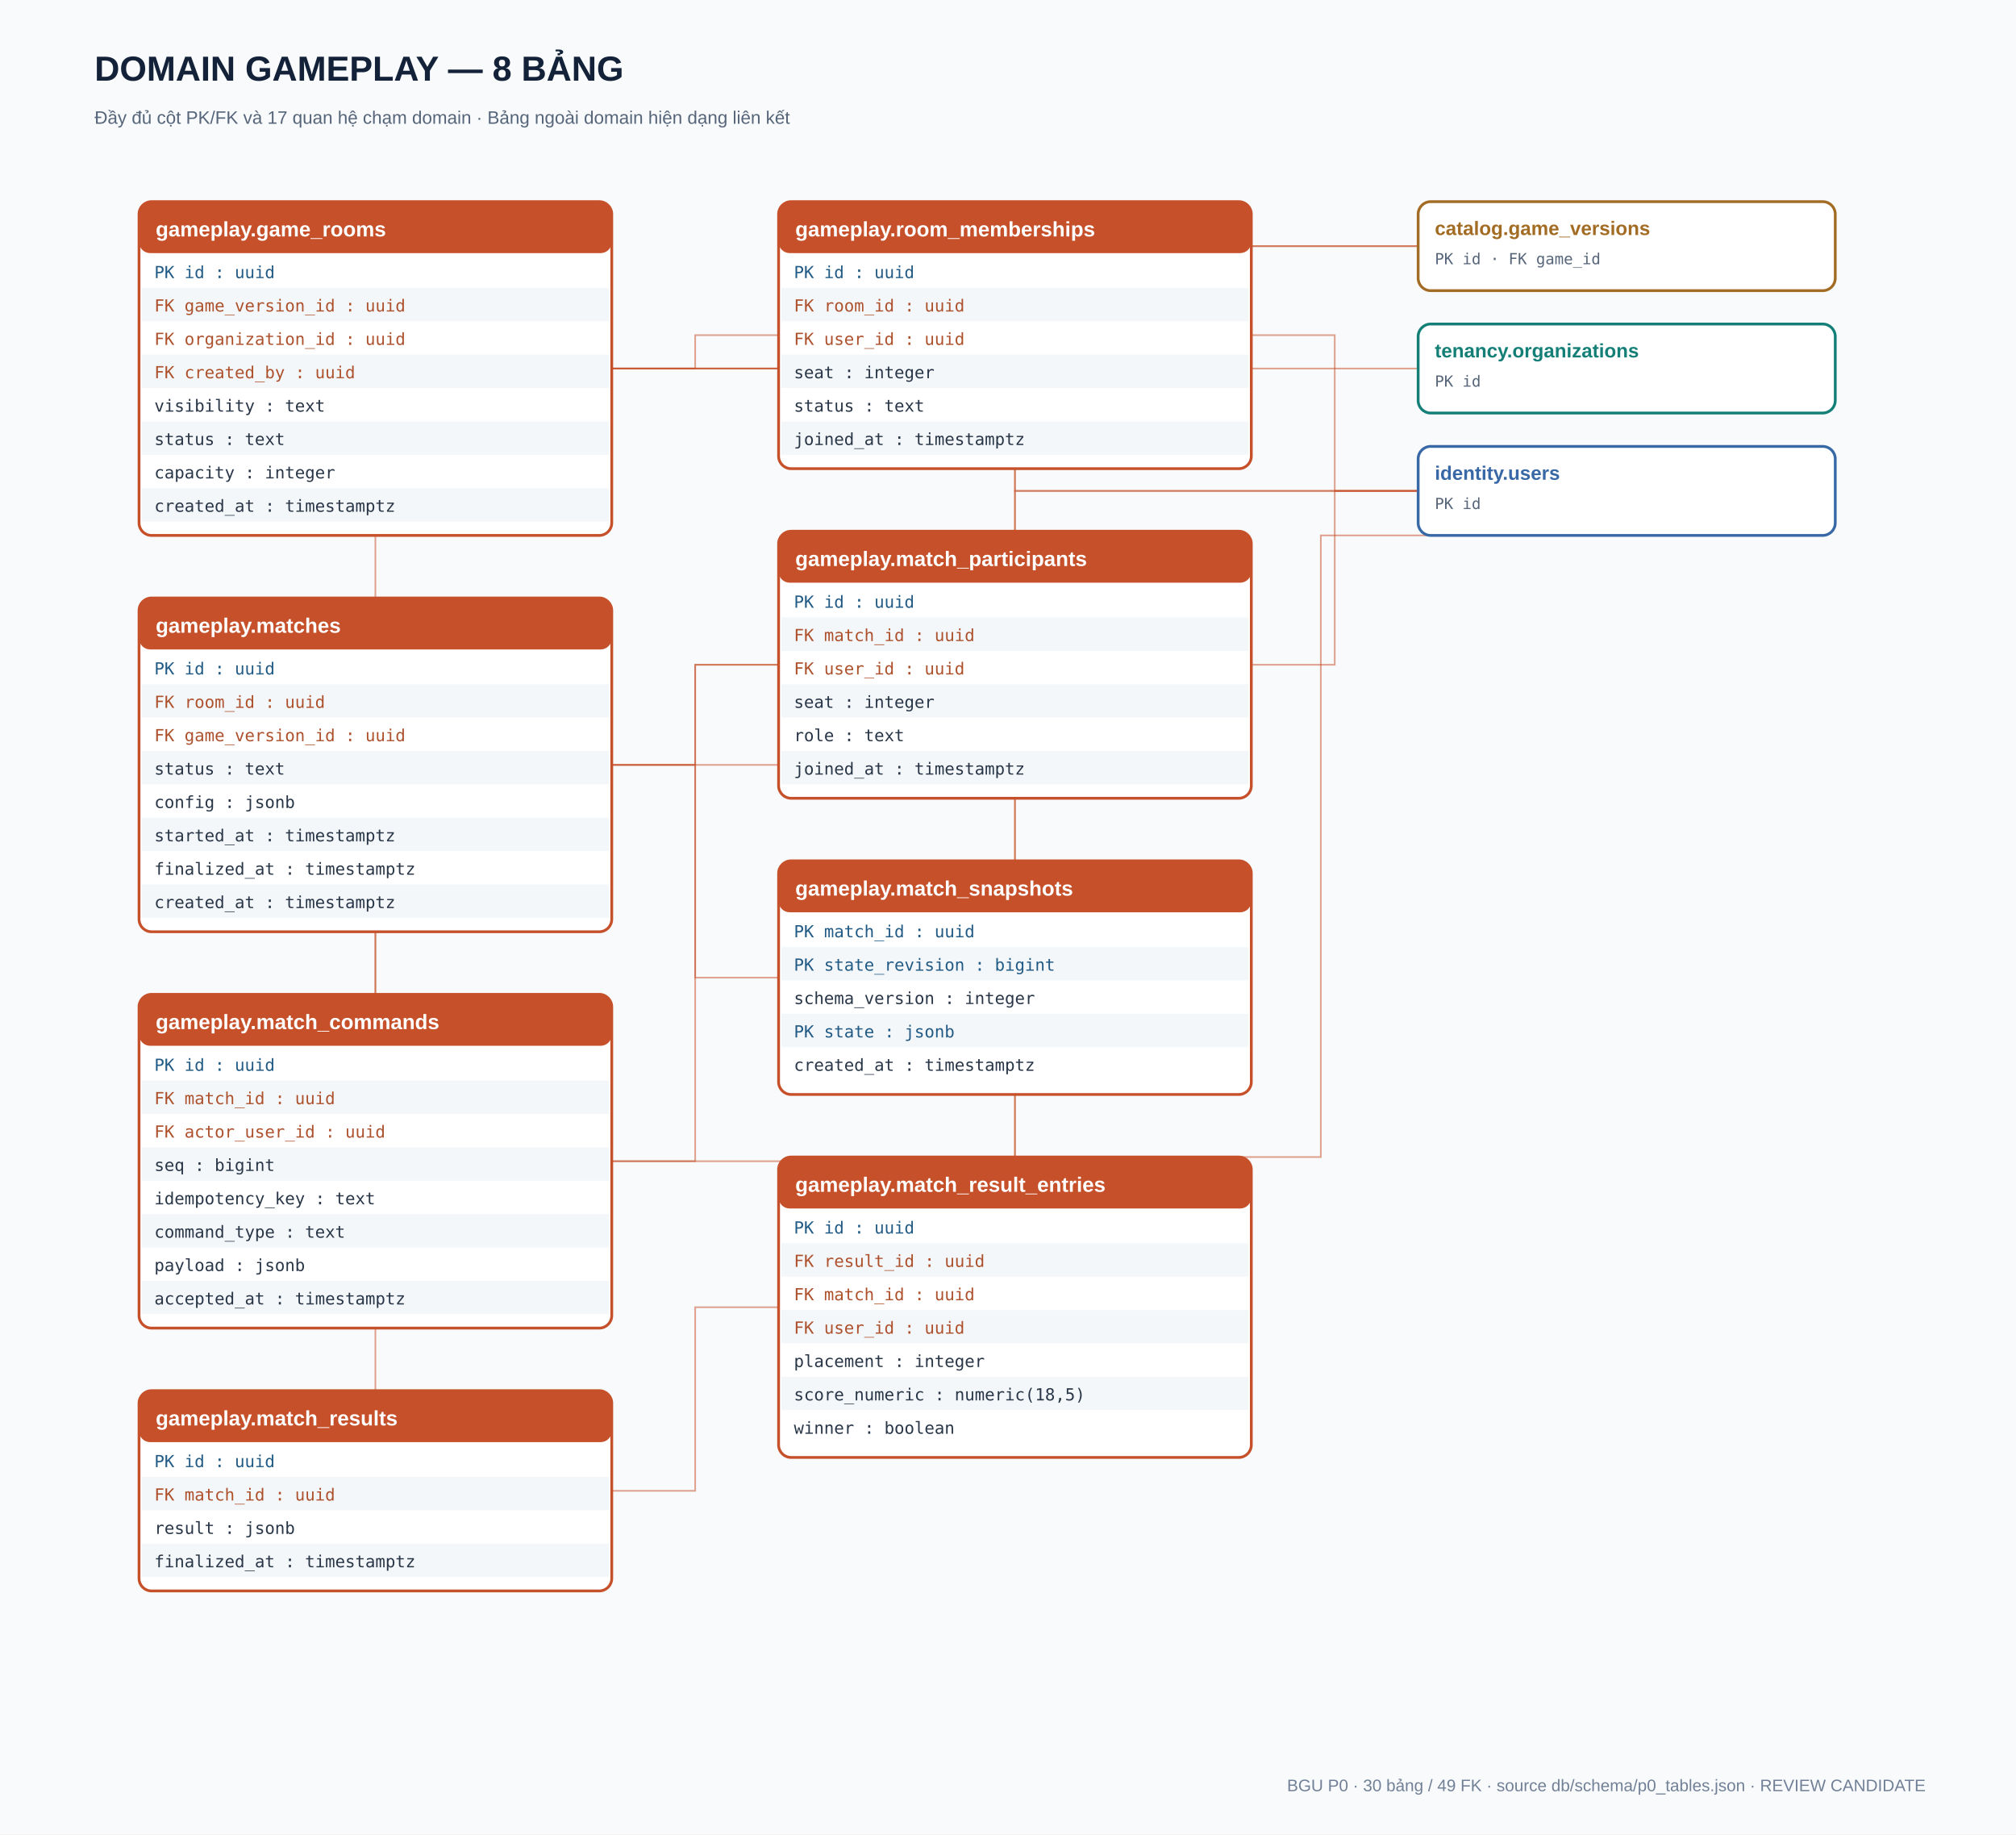
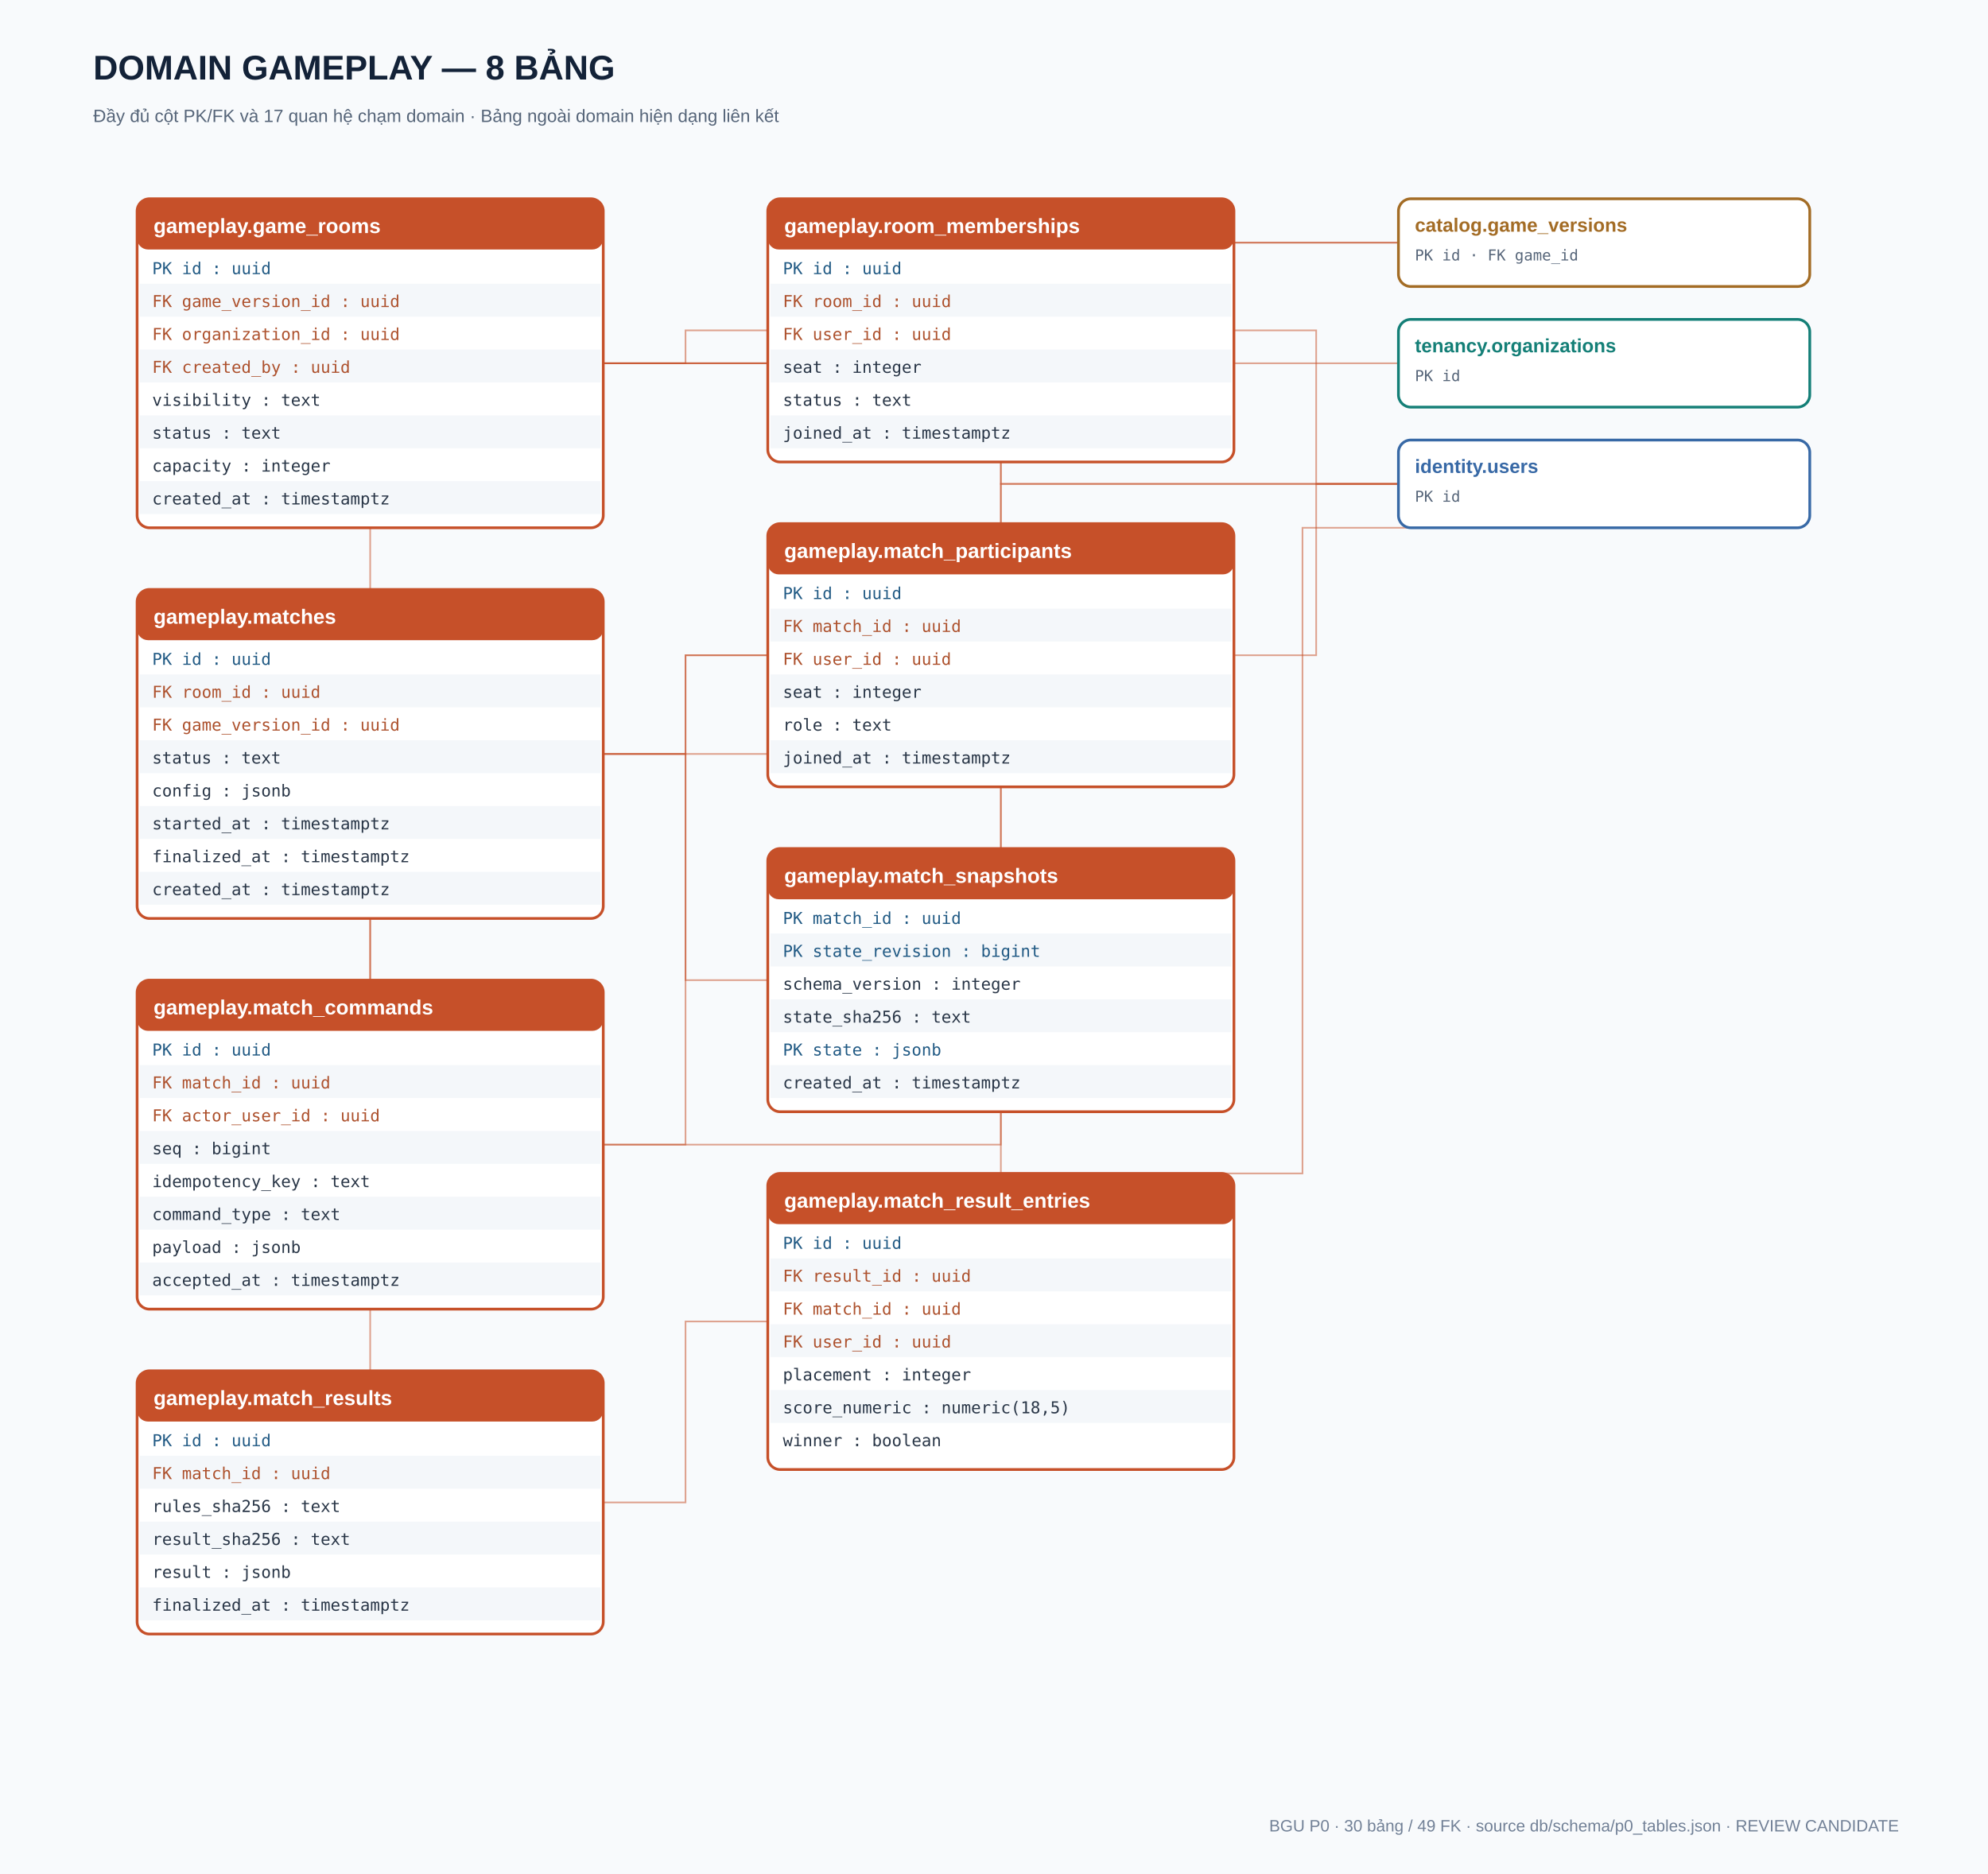
- <svg xmlns="http://www.w3.org/2000/svg" width="1450" height="1319" viewBox="0 0 1450 1319" role="img" aria-label="DOMAIN GAMEPLAY — 8 BẢNG">
+ <svg xmlns="http://www.w3.org/2000/svg" width="1450" height="1367" viewBox="0 0 1450 1367" role="img" aria-label="DOMAIN GAMEPLAY — 8 BẢNG">
  <rect width="100%" height="100%" fill="#F8FAFC" />
  <text x="68" y="58" font-family="Arial,sans-serif" font-size="25" font-weight="700" fill="#132238">DOMAIN GAMEPLAY — 8 BẢNG</text>
  <text x="68" y="89" font-family="Arial,sans-serif" font-size="13" fill="#566579">Đầy đủ cột PK/FK và 17 quan hệ chạm domain · Bảng ngoài domain hiện dạng liên kết</text>
  <path d="M440,265 L730,265 L730,177 L1020,177" fill="none" stroke="#C65029" stroke-width="1.2" opacity=".52" />
  <path d="M440,265 L730,265 L730,265 L1020,265" fill="none" stroke="#C65029" stroke-width="1.2" opacity=".52" />
  <path d="M440,265 L730,265 L730,353 L1020,353" fill="none" stroke="#C65029" stroke-width="1.2" opacity=".52" />
  <path d="M560,241 L500,241 L500,265 L440,265" fill="none" stroke="#C65029" stroke-width="1.2" opacity=".52" />
  <path d="M900,241 L960,241 L960,353 L1020,353" fill="none" stroke="#C65029" stroke-width="1.2" opacity=".52" />
  <path d="M440,550 L730,550 L730,177 L1020,177" fill="none" stroke="#C65029" stroke-width="1.2" opacity=".52" />
  <path d="M270,430 L270,430 L270,385 L270,385" fill="none" stroke="#C65029" stroke-width="1.2" opacity=".52" />
  <path d="M560,478 L500,478 L500,550 L440,550" fill="none" stroke="#C65029" stroke-width="1.2" opacity=".52" />
  <path d="M900,478 L960,478 L960,353 L1020,353" fill="none" stroke="#C65029" stroke-width="1.2" opacity=".52" />
  <path d="M270,715 L270,715 L270,670 L270,670" fill="none" stroke="#C65029" stroke-width="1.2" opacity=".52" />
  <path d="M440,835 L730,835 L730,353 L1020,353" fill="none" stroke="#C65029" stroke-width="1.2" opacity=".52" />
  <path d="M440,835 L500,835 L500,478 L560,478" fill="none" stroke="#C65029" stroke-width="1.2" opacity=".52" />
-   <path d="M560,703 L500,703 L500,550 L440,550" fill="none" stroke="#C65029" stroke-width="1.2" opacity=".52" />
+   <path d="M560,715 L500,715 L500,550 L440,550" fill="none" stroke="#C65029" stroke-width="1.2" opacity=".52" />
  <path d="M270,1000 L270,1000 L270,670 L270,670" fill="none" stroke="#C65029" stroke-width="1.2" opacity=".52" />
-   <path d="M730,832 L950,832 L950,385 L1170,385" fill="none" stroke="#C65029" stroke-width="1.2" opacity=".52" />
-   <path d="M560,940 L500,940 L500,1072 L440,1072" fill="none" stroke="#C65029" stroke-width="1.2" opacity=".52" />
-   <path d="M730,832 L730,832 L730,574 L730,574" fill="none" stroke="#C65029" stroke-width="1.2" opacity=".52" />
+   <path d="M730,856 L950,856 L950,385 L1170,385" fill="none" stroke="#C65029" stroke-width="1.2" opacity=".52" />
+   <path d="M560,964 L500,964 L500,1096 L440,1096" fill="none" stroke="#C65029" stroke-width="1.2" opacity=".52" />
+   <path d="M730,856 L730,856 L730,574 L730,574" fill="none" stroke="#C65029" stroke-width="1.2" opacity=".52" />
  <rect x="100" y="145" width="340" height="240" rx="9" fill="#FFFFFF" stroke="#C65029" stroke-width="2" />
  <rect x="100" y="145" width="340" height="37" rx="8" fill="#C65029" />
  <text x="112" y="170" font-family="Arial" font-size="15" font-weight="700" fill="#FFFFFF">gameplay.game_rooms</text>
  <text x="111" y="200" font-family="Consolas,monospace" font-size="12" fill="#215A84">PK  id : uuid</text>
  <rect x="102" y="207" width="336" height="24" fill="#F4F7FA" />
  <text x="111" y="224" font-family="Consolas,monospace" font-size="12" fill="#AD512D">FK  game_version_id : uuid</text>
  <text x="111" y="248" font-family="Consolas,monospace" font-size="12" fill="#AD512D">FK  organization_id : uuid</text>
  <rect x="102" y="255" width="336" height="24" fill="#F4F7FA" />
  <text x="111" y="272" font-family="Consolas,monospace" font-size="12" fill="#AD512D">FK  created_by : uuid</text>
  <text x="111" y="296" font-family="Consolas,monospace" font-size="12" fill="#293647">    visibility : text</text>
  <rect x="102" y="303" width="336" height="24" fill="#F4F7FA" />
  <text x="111" y="320" font-family="Consolas,monospace" font-size="12" fill="#293647">    status : text</text>
  <text x="111" y="344" font-family="Consolas,monospace" font-size="12" fill="#293647">    capacity : integer</text>
  <rect x="102" y="351" width="336" height="24" fill="#F4F7FA" />
  <text x="111" y="368" font-family="Consolas,monospace" font-size="12" fill="#293647">    created_at : timestamptz</text>
  <rect x="560" y="145" width="340" height="192" rx="9" fill="#FFFFFF" stroke="#C65029" stroke-width="2" />
  <rect x="560" y="145" width="340" height="37" rx="8" fill="#C65029" />
  <text x="572" y="170" font-family="Arial" font-size="15" font-weight="700" fill="#FFFFFF">gameplay.room_memberships</text>
  <text x="571" y="200" font-family="Consolas,monospace" font-size="12" fill="#215A84">PK  id : uuid</text>
  <rect x="562" y="207" width="336" height="24" fill="#F4F7FA" />
  <text x="571" y="224" font-family="Consolas,monospace" font-size="12" fill="#AD512D">FK  room_id : uuid</text>
  <text x="571" y="248" font-family="Consolas,monospace" font-size="12" fill="#AD512D">FK  user_id : uuid</text>
  <rect x="562" y="255" width="336" height="24" fill="#F4F7FA" />
  <text x="571" y="272" font-family="Consolas,monospace" font-size="12" fill="#293647">    seat : integer</text>
  <text x="571" y="296" font-family="Consolas,monospace" font-size="12" fill="#293647">    status : text</text>
  <rect x="562" y="303" width="336" height="24" fill="#F4F7FA" />
  <text x="571" y="320" font-family="Consolas,monospace" font-size="12" fill="#293647">    joined_at : timestamptz</text>
  <rect x="100" y="430" width="340" height="240" rx="9" fill="#FFFFFF" stroke="#C65029" stroke-width="2" />
  <rect x="100" y="430" width="340" height="37" rx="8" fill="#C65029" />
  <text x="112" y="455" font-family="Arial" font-size="15" font-weight="700" fill="#FFFFFF">gameplay.matches</text>
  <text x="111" y="485" font-family="Consolas,monospace" font-size="12" fill="#215A84">PK  id : uuid</text>
  <rect x="102" y="492" width="336" height="24" fill="#F4F7FA" />
  <text x="111" y="509" font-family="Consolas,monospace" font-size="12" fill="#AD512D">FK  room_id : uuid</text>
  <text x="111" y="533" font-family="Consolas,monospace" font-size="12" fill="#AD512D">FK  game_version_id : uuid</text>
  <rect x="102" y="540" width="336" height="24" fill="#F4F7FA" />
  <text x="111" y="557" font-family="Consolas,monospace" font-size="12" fill="#293647">    status : text</text>
  <text x="111" y="581" font-family="Consolas,monospace" font-size="12" fill="#293647">    config : jsonb</text>
  <rect x="102" y="588" width="336" height="24" fill="#F4F7FA" />
  <text x="111" y="605" font-family="Consolas,monospace" font-size="12" fill="#293647">    started_at : timestamptz</text>
  <text x="111" y="629" font-family="Consolas,monospace" font-size="12" fill="#293647">    finalized_at : timestamptz</text>
  <rect x="102" y="636" width="336" height="24" fill="#F4F7FA" />
  <text x="111" y="653" font-family="Consolas,monospace" font-size="12" fill="#293647">    created_at : timestamptz</text>
  <rect x="560" y="382" width="340" height="192" rx="9" fill="#FFFFFF" stroke="#C65029" stroke-width="2" />
  <rect x="560" y="382" width="340" height="37" rx="8" fill="#C65029" />
  <text x="572" y="407" font-family="Arial" font-size="15" font-weight="700" fill="#FFFFFF">gameplay.match_participants</text>
  <text x="571" y="437" font-family="Consolas,monospace" font-size="12" fill="#215A84">PK  id : uuid</text>
  <rect x="562" y="444" width="336" height="24" fill="#F4F7FA" />
  <text x="571" y="461" font-family="Consolas,monospace" font-size="12" fill="#AD512D">FK  match_id : uuid</text>
  <text x="571" y="485" font-family="Consolas,monospace" font-size="12" fill="#AD512D">FK  user_id : uuid</text>
  <rect x="562" y="492" width="336" height="24" fill="#F4F7FA" />
  <text x="571" y="509" font-family="Consolas,monospace" font-size="12" fill="#293647">    seat : integer</text>
  <text x="571" y="533" font-family="Consolas,monospace" font-size="12" fill="#293647">    role : text</text>
  <rect x="562" y="540" width="336" height="24" fill="#F4F7FA" />
  <text x="571" y="557" font-family="Consolas,monospace" font-size="12" fill="#293647">    joined_at : timestamptz</text>
  <rect x="100" y="715" width="340" height="240" rx="9" fill="#FFFFFF" stroke="#C65029" stroke-width="2" />
  <rect x="100" y="715" width="340" height="37" rx="8" fill="#C65029" />
  <text x="112" y="740" font-family="Arial" font-size="15" font-weight="700" fill="#FFFFFF">gameplay.match_commands</text>
  <text x="111" y="770" font-family="Consolas,monospace" font-size="12" fill="#215A84">PK  id : uuid</text>
  <rect x="102" y="777" width="336" height="24" fill="#F4F7FA" />
  <text x="111" y="794" font-family="Consolas,monospace" font-size="12" fill="#AD512D">FK  match_id : uuid</text>
  <text x="111" y="818" font-family="Consolas,monospace" font-size="12" fill="#AD512D">FK  actor_user_id : uuid</text>
  <rect x="102" y="825" width="336" height="24" fill="#F4F7FA" />
  <text x="111" y="842" font-family="Consolas,monospace" font-size="12" fill="#293647">    seq : bigint</text>
  <text x="111" y="866" font-family="Consolas,monospace" font-size="12" fill="#293647">    idempotency_key : text</text>
  <rect x="102" y="873" width="336" height="24" fill="#F4F7FA" />
  <text x="111" y="890" font-family="Consolas,monospace" font-size="12" fill="#293647">    command_type : text</text>
  <text x="111" y="914" font-family="Consolas,monospace" font-size="12" fill="#293647">    payload : jsonb</text>
  <rect x="102" y="921" width="336" height="24" fill="#F4F7FA" />
  <text x="111" y="938" font-family="Consolas,monospace" font-size="12" fill="#293647">    accepted_at : timestamptz</text>
-   <rect x="560" y="619" width="340" height="168" rx="9" fill="#FFFFFF" stroke="#C65029" stroke-width="2" />
+   <rect x="560" y="619" width="340" height="192" rx="9" fill="#FFFFFF" stroke="#C65029" stroke-width="2" />
  <rect x="560" y="619" width="340" height="37" rx="8" fill="#C65029" />
  <text x="572" y="644" font-family="Arial" font-size="15" font-weight="700" fill="#FFFFFF">gameplay.match_snapshots</text>
  <text x="571" y="674" font-family="Consolas,monospace" font-size="12" fill="#215A84">PK  match_id : uuid</text>
  <rect x="562" y="681" width="336" height="24" fill="#F4F7FA" />
  <text x="571" y="698" font-family="Consolas,monospace" font-size="12" fill="#215A84">PK  state_revision : bigint</text>
  <text x="571" y="722" font-family="Consolas,monospace" font-size="12" fill="#293647">    schema_version : integer</text>
  <rect x="562" y="729" width="336" height="24" fill="#F4F7FA" />
-   <text x="571" y="746" font-family="Consolas,monospace" font-size="12" fill="#215A84">PK  state : jsonb</text>
-   <text x="571" y="770" font-family="Consolas,monospace" font-size="12" fill="#293647">    created_at : timestamptz</text>
-   <rect x="100" y="1000" width="340" height="144" rx="9" fill="#FFFFFF" stroke="#C65029" stroke-width="2" />
+   <text x="571" y="746" font-family="Consolas,monospace" font-size="12" fill="#293647">    state_sha256 : text</text>
+   <text x="571" y="770" font-family="Consolas,monospace" font-size="12" fill="#215A84">PK  state : jsonb</text>
+   <rect x="562" y="777" width="336" height="24" fill="#F4F7FA" />
+   <text x="571" y="794" font-family="Consolas,monospace" font-size="12" fill="#293647">    created_at : timestamptz</text>
+   <rect x="100" y="1000" width="340" height="192" rx="9" fill="#FFFFFF" stroke="#C65029" stroke-width="2" />
  <rect x="100" y="1000" width="340" height="37" rx="8" fill="#C65029" />
  <text x="112" y="1025" font-family="Arial" font-size="15" font-weight="700" fill="#FFFFFF">gameplay.match_results</text>
  <text x="111" y="1055" font-family="Consolas,monospace" font-size="12" fill="#215A84">PK  id : uuid</text>
  <rect x="102" y="1062" width="336" height="24" fill="#F4F7FA" />
  <text x="111" y="1079" font-family="Consolas,monospace" font-size="12" fill="#AD512D">FK  match_id : uuid</text>
-   <text x="111" y="1103" font-family="Consolas,monospace" font-size="12" fill="#293647">    result : jsonb</text>
+   <text x="111" y="1103" font-family="Consolas,monospace" font-size="12" fill="#293647">    rules_sha256 : text</text>
  <rect x="102" y="1110" width="336" height="24" fill="#F4F7FA" />
-   <text x="111" y="1127" font-family="Consolas,monospace" font-size="12" fill="#293647">    finalized_at : timestamptz</text>
-   <rect x="560" y="832" width="340" height="216" rx="9" fill="#FFFFFF" stroke="#C65029" stroke-width="2" />
-   <rect x="560" y="832" width="340" height="37" rx="8" fill="#C65029" />
-   <text x="572" y="857" font-family="Arial" font-size="15" font-weight="700" fill="#FFFFFF">gameplay.match_result_entries</text>
-   <text x="571" y="887" font-family="Consolas,monospace" font-size="12" fill="#215A84">PK  id : uuid</text>
-   <rect x="562" y="894" width="336" height="24" fill="#F4F7FA" />
-   <text x="571" y="911" font-family="Consolas,monospace" font-size="12" fill="#AD512D">FK  result_id : uuid</text>
-   <text x="571" y="935" font-family="Consolas,monospace" font-size="12" fill="#AD512D">FK  match_id : uuid</text>
-   <rect x="562" y="942" width="336" height="24" fill="#F4F7FA" />
-   <text x="571" y="959" font-family="Consolas,monospace" font-size="12" fill="#AD512D">FK  user_id : uuid</text>
-   <text x="571" y="983" font-family="Consolas,monospace" font-size="12" fill="#293647">    placement : integer</text>
-   <rect x="562" y="990" width="336" height="24" fill="#F4F7FA" />
-   <text x="571" y="1007" font-family="Consolas,monospace" font-size="12" fill="#293647">    score_numeric : numeric(18,5)</text>
-   <text x="571" y="1031" font-family="Consolas,monospace" font-size="12" fill="#293647">    winner : boolean</text>
+   <text x="111" y="1127" font-family="Consolas,monospace" font-size="12" fill="#293647">    result_sha256 : text</text>
+   <text x="111" y="1151" font-family="Consolas,monospace" font-size="12" fill="#293647">    result : jsonb</text>
+   <rect x="102" y="1158" width="336" height="24" fill="#F4F7FA" />
+   <text x="111" y="1175" font-family="Consolas,monospace" font-size="12" fill="#293647">    finalized_at : timestamptz</text>
+   <rect x="560" y="856" width="340" height="216" rx="9" fill="#FFFFFF" stroke="#C65029" stroke-width="2" />
+   <rect x="560" y="856" width="340" height="37" rx="8" fill="#C65029" />
+   <text x="572" y="881" font-family="Arial" font-size="15" font-weight="700" fill="#FFFFFF">gameplay.match_result_entries</text>
+   <text x="571" y="911" font-family="Consolas,monospace" font-size="12" fill="#215A84">PK  id : uuid</text>
+   <rect x="562" y="918" width="336" height="24" fill="#F4F7FA" />
+   <text x="571" y="935" font-family="Consolas,monospace" font-size="12" fill="#AD512D">FK  result_id : uuid</text>
+   <text x="571" y="959" font-family="Consolas,monospace" font-size="12" fill="#AD512D">FK  match_id : uuid</text>
+   <rect x="562" y="966" width="336" height="24" fill="#F4F7FA" />
+   <text x="571" y="983" font-family="Consolas,monospace" font-size="12" fill="#AD512D">FK  user_id : uuid</text>
+   <text x="571" y="1007" font-family="Consolas,monospace" font-size="12" fill="#293647">    placement : integer</text>
+   <rect x="562" y="1014" width="336" height="24" fill="#F4F7FA" />
+   <text x="571" y="1031" font-family="Consolas,monospace" font-size="12" fill="#293647">    score_numeric : numeric(18,5)</text>
+   <text x="571" y="1055" font-family="Consolas,monospace" font-size="12" fill="#293647">    winner : boolean</text>
  <rect x="1020" y="145" width="300" height="64" rx="9" fill="#FFFFFF" stroke="#A36C25" stroke-width="2" />
  <text x="1032" y="169" font-family="Arial" font-size="14" font-weight="700" fill="#A36C25">catalog.game_versions</text>
  <text x="1032" y="190" font-family="monospace" font-size="11" fill="#566579">PK id · FK game_id</text>
  <rect x="1020" y="233" width="300" height="64" rx="9" fill="#FFFFFF" stroke="#147F77" stroke-width="2" />
  <text x="1032" y="257" font-family="Arial" font-size="14" font-weight="700" fill="#147F77">tenancy.organizations</text>
  <text x="1032" y="278" font-family="monospace" font-size="11" fill="#566579">PK id</text>
  <rect x="1020" y="321" width="300" height="64" rx="9" fill="#FFFFFF" stroke="#3869A6" stroke-width="2" />
  <text x="1032" y="345" font-family="Arial" font-size="14" font-weight="700" fill="#3869A6">identity.users</text>
  <text x="1032" y="366" font-family="monospace" font-size="11" fill="#566579">PK id</text>
-   <text x="1385" y="1288" text-anchor="end" font-family="Arial" font-size="12" fill="#718096">BGU P0 · 30 bảng / 49 FK · source db/schema/p0_tables.json · REVIEW CANDIDATE</text>
+   <text x="1385" y="1336" text-anchor="end" font-family="Arial" font-size="12" fill="#718096">BGU P0 · 30 bảng / 49 FK · source db/schema/p0_tables.json · REVIEW CANDIDATE</text>
</svg>
